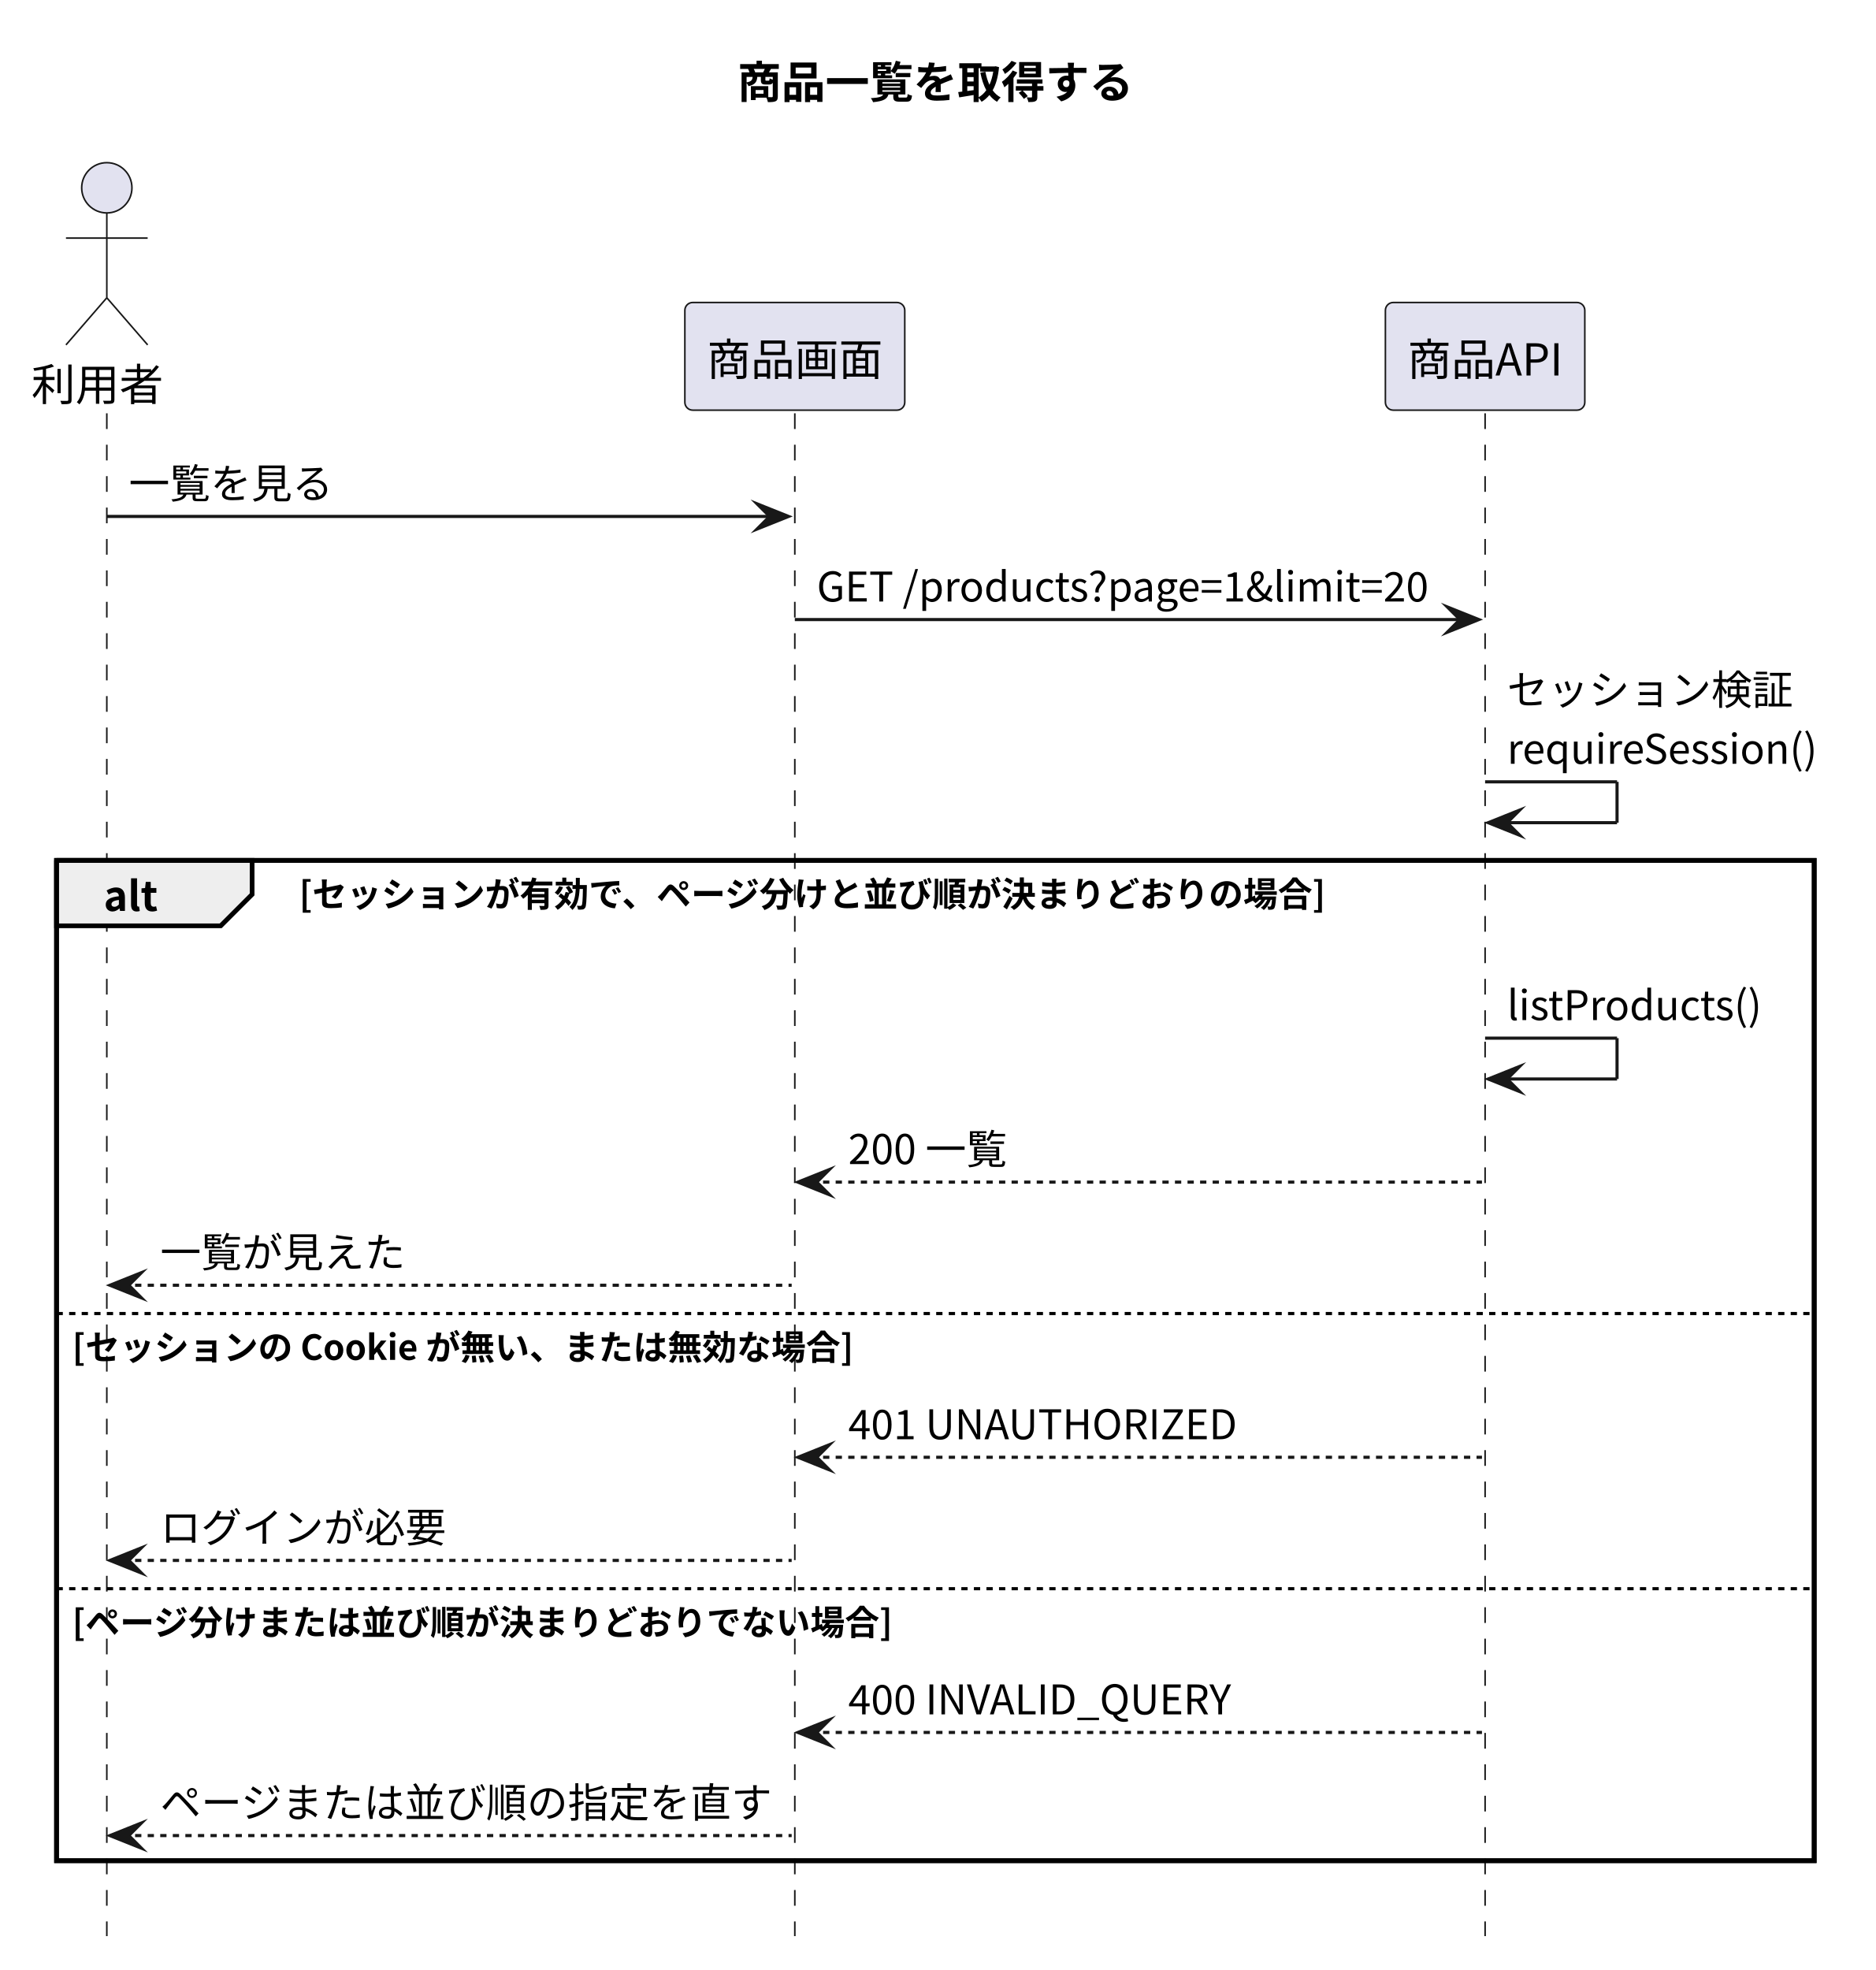
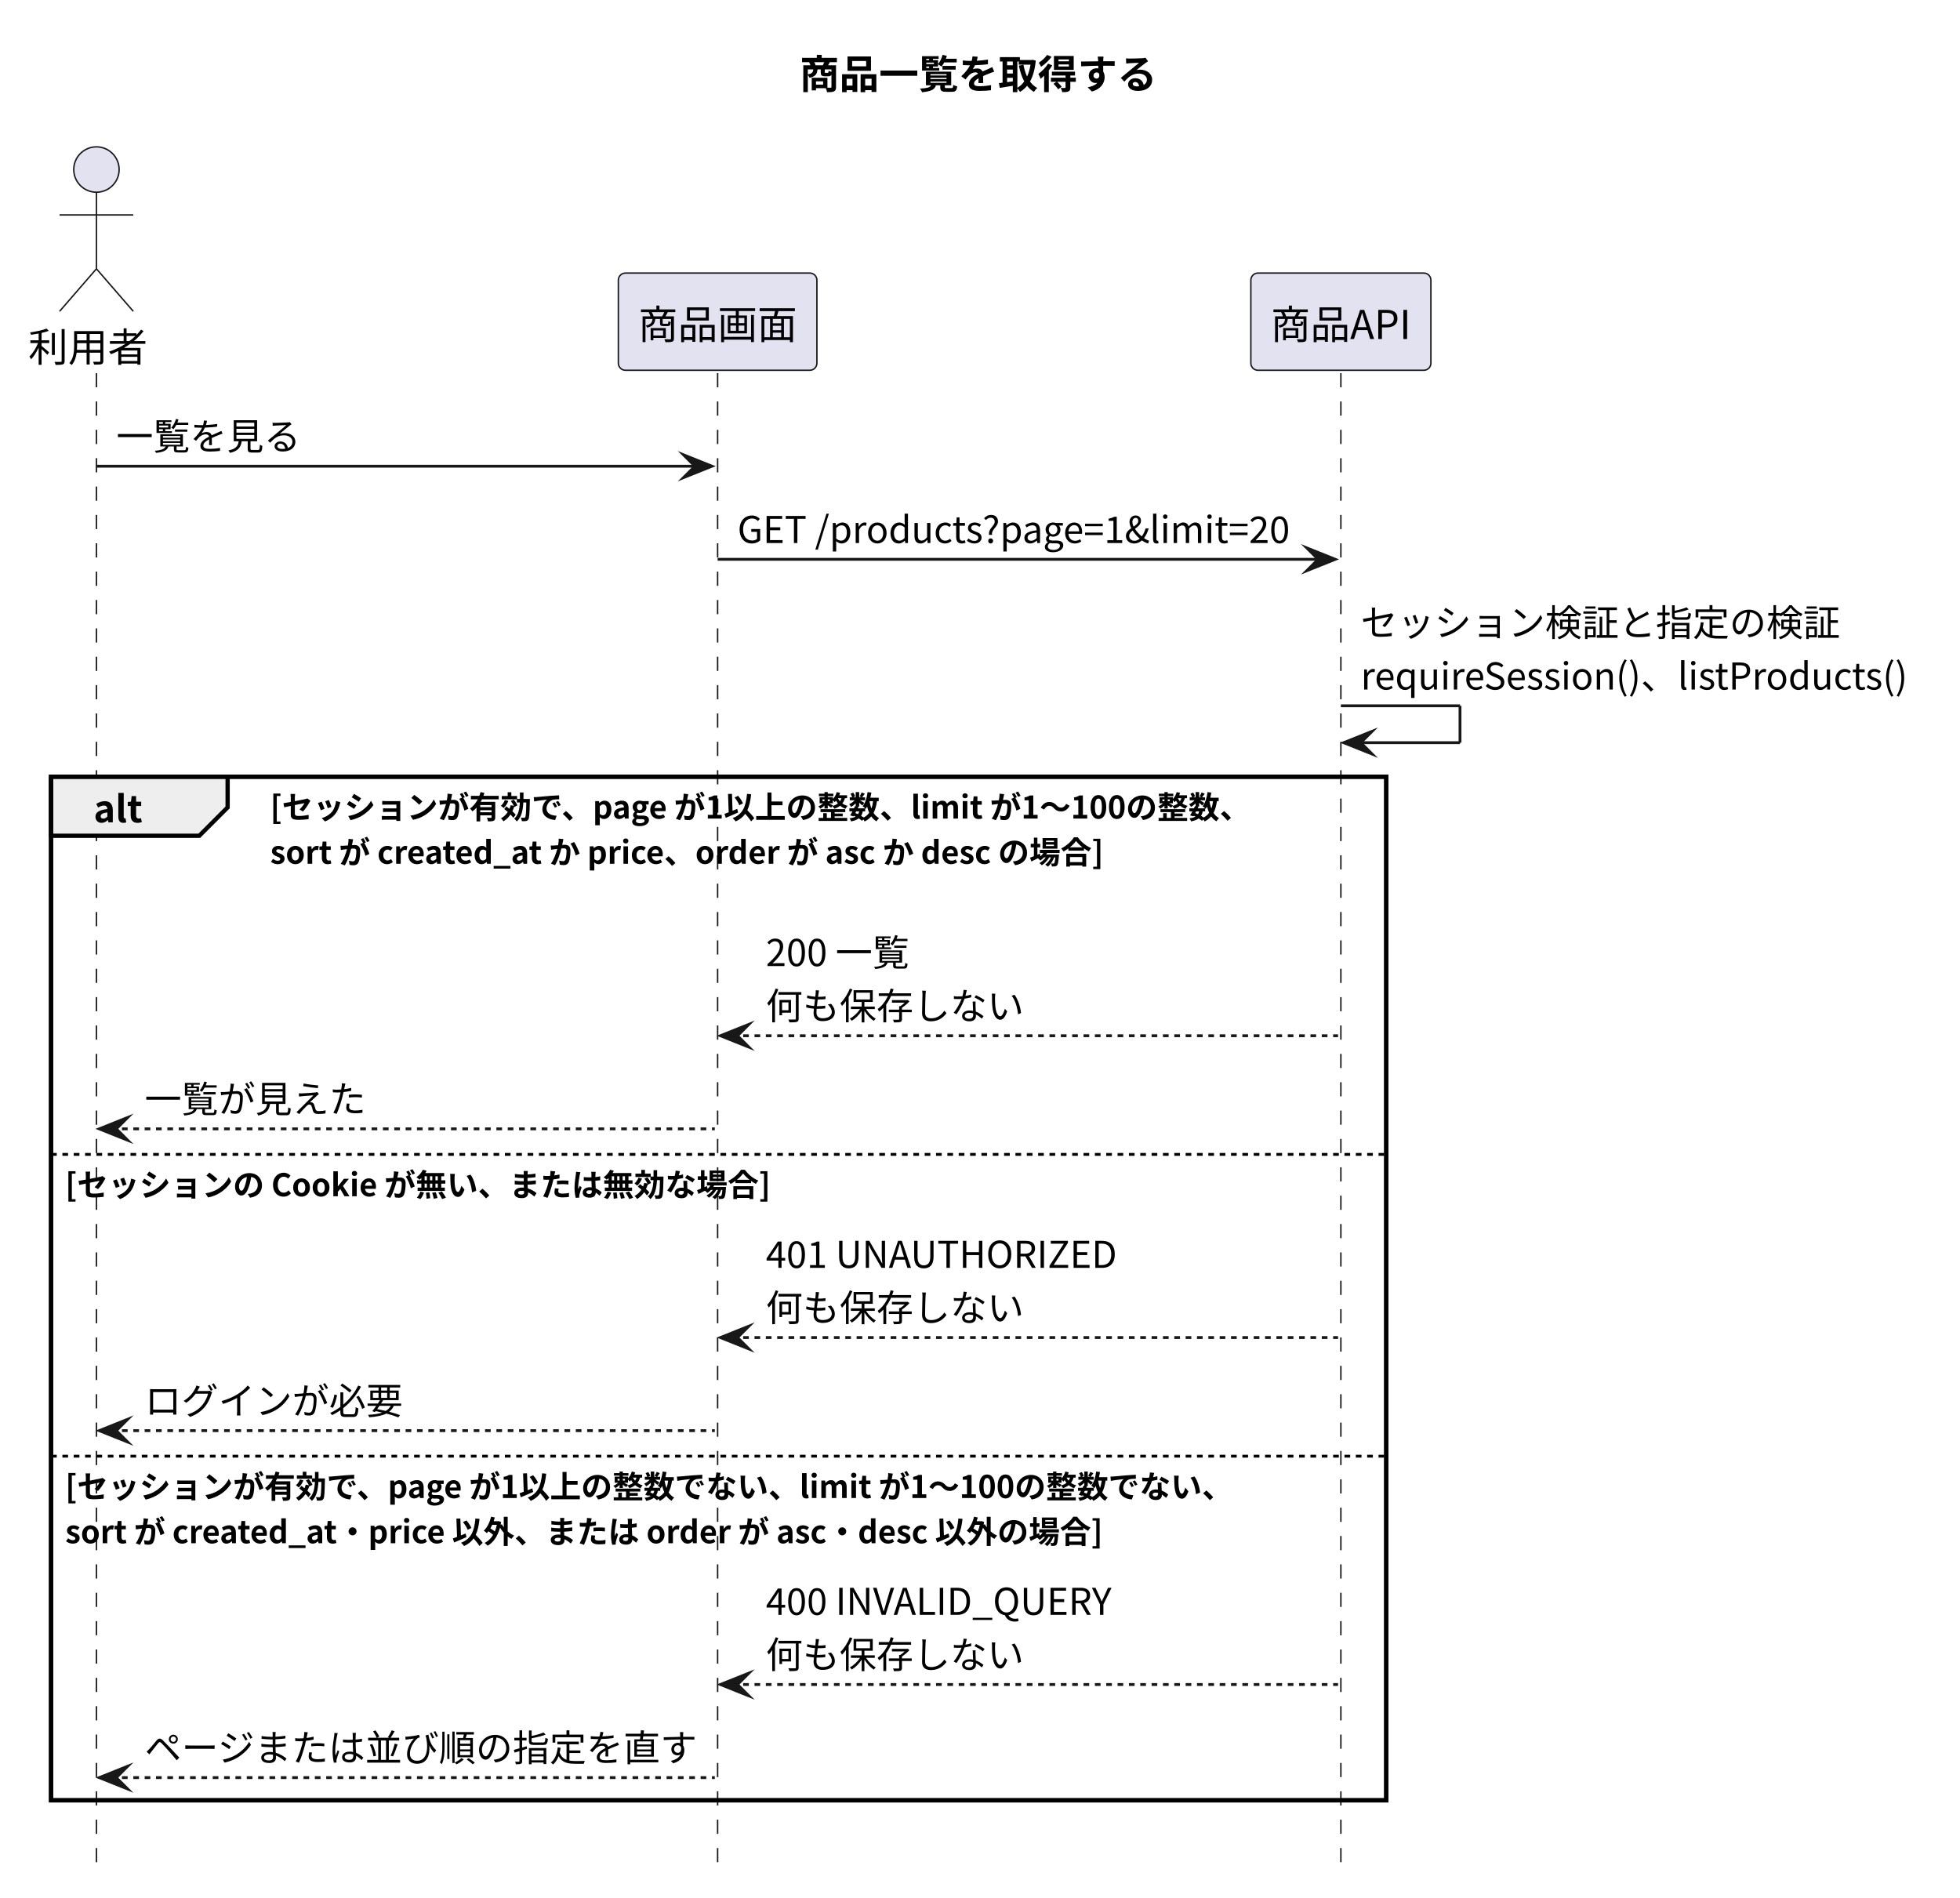
- <svg xmlns="http://www.w3.org/2000/svg" version="1.1" data-diagram-type="SEQUENCE" style="width:597px;height:627px;background:#FFFFFF;" width="597px" height="627px" viewBox="0 0 597 627" zoomAndPan="magnify" preserveAspectRatio="none" contentStyleType="text/css">
+ <svg xmlns="http://www.w3.org/2000/svg" version="1.1" data-diagram-type="SEQUENCE" style="width:691px;height:669px;background:#FFFFFF;" width="691px" height="669px" viewBox="0 0 691 669" zoomAndPan="magnify" preserveAspectRatio="none" contentStyleType="text/css">
  <defs />
  <g font-family="sans-serif" lengthAdjust="spacing">
-     <g class="title" data-source-line="6">
-       <text x="234.743" y="31.24" fill="#000" font-size="14" textLength="125.999" font-weight="700" font-family="'Noto Sans CJK JP'">商品一覧を取得する</text>
+     <g class="title" data-source-line="7">
+       <text x="281.896" y="31.24" fill="#000" font-size="14" textLength="125.999" font-weight="700" font-family="'Noto Sans CJK JP'">商品一覧を取得する</text>
    </g>
-     <rect x="18" y="273.84" width="559.485" height="318.376" fill="none" style="stroke:#000;stroke-width:1.5;" />
-     <g class="participant-lifeline" data-qualified-name="User" data-entity-uid="part1" id="part1-lifeline" data-source-line="8">
+     <rect x="18" y="273.84" width="470.728" height="360.88" fill="none" style="stroke:#000;stroke-width:1.5;" />
+     <g class="participant-lifeline" data-qualified-name="User" data-entity-uid="part1" id="part1-lifeline" data-source-line="9">
      <g>
-         <rect x="30.5" y="131.544" width="8" height="484.672" fill="#000" fill-opacity="0" />
-         <line x1="34" y1="131.544" x2="34" y2="616.216" style="stroke:#181818;stroke-width:0.5;stroke-dasharray:5,5;" />
+         <rect x="30.5" y="131.544" width="8" height="527.176" fill="#000" fill-opacity="0" />
+         <line x1="34" y1="131.544" x2="34" y2="658.719" style="stroke:#181818;stroke-width:0.5;stroke-dasharray:5,5;" />
      </g>
    </g>
-     <g class="participant-lifeline" data-qualified-name="Screen" data-entity-uid="part2" id="part2-lifeline" data-source-line="9">
+     <g class="participant-lifeline" data-qualified-name="Screen" data-entity-uid="part2" id="part2-lifeline" data-source-line="10">
      <g>
-         <rect x="249.5" y="131.544" width="8" height="484.672" fill="#000" fill-opacity="0" />
-         <line x1="253" y1="131.544" x2="253" y2="616.216" style="stroke:#181818;stroke-width:0.5;stroke-dasharray:5,5;" />
+         <rect x="249.5" y="131.544" width="8" height="527.176" fill="#000" fill-opacity="0" />
+         <line x1="253" y1="131.544" x2="253" y2="658.719" style="stroke:#181818;stroke-width:0.5;stroke-dasharray:5,5;" />
      </g>
    </g>
-     <g class="participant-lifeline" data-qualified-name="API" data-entity-uid="part3" id="part3-lifeline" data-source-line="10">
+     <g class="participant-lifeline" data-qualified-name="API" data-entity-uid="part3" id="part3-lifeline" data-source-line="11">
      <g>
-         <rect x="469.228" y="131.544" width="8" height="484.672" fill="#000" fill-opacity="0" />
-         <line x1="472.728" y1="131.544" x2="472.728" y2="616.216" style="stroke:#181818;stroke-width:0.5;stroke-dasharray:5,5;" />
+         <rect x="469.228" y="131.544" width="8" height="527.176" fill="#000" fill-opacity="0" />
+         <line x1="472.728" y1="131.544" x2="472.728" y2="658.719" style="stroke:#181818;stroke-width:0.5;stroke-dasharray:5,5;" />
      </g>
    </g>
-     <g class="participant participant-head" data-qualified-name="User" data-entity-uid="part1" id="part1-head" data-source-line="8">
+     <g class="participant participant-head" data-qualified-name="User" data-entity-uid="part1" id="part1-head" data-source-line="9">
      <text x="10" y="127.512" fill="#000" font-size="14" textLength="42" font-family="'Noto Sans CJK JP'">利用者</text>
      <ellipse cx="34" cy="59.772" rx="8" ry="8" fill="#E2E2F0" style="stroke:#181818;stroke-width:0.5;" />
      <path d="M34,67.772 L34,94.772 M21,75.772 L47,75.772 M34,94.772 L21,109.772 M34,94.772 L47,109.772" style="stroke:#181818;stroke-width:0.5;" fill="none" />
    </g>
-     <g class="participant participant-head" data-qualified-name="Screen" data-entity-uid="part2" id="part2-head" data-source-line="9">
+     <g class="participant participant-head" data-qualified-name="Screen" data-entity-uid="part2" id="part2-head" data-source-line="10">
      <rect x="218" y="96.272" width="70" height="34.272" fill="#E2E2F0" style="stroke:#181818;stroke-width:0.5;" rx="2.5" ry="2.5" />
      <text x="225" y="119.512" fill="#000" font-size="14" textLength="56" font-family="'Noto Sans CJK JP'">商品画面</text>
    </g>
-     <g class="participant participant-head" data-qualified-name="API" data-entity-uid="part3" id="part3-head" data-source-line="10">
+     <g class="participant participant-head" data-qualified-name="API" data-entity-uid="part3" id="part3-head" data-source-line="11">
      <rect x="440.99" y="96.272" width="63.476" height="34.272" fill="#E2E2F0" style="stroke:#181818;stroke-width:0.5;" rx="2.5" ry="2.5" />
      <text x="447.99" y="119.512" fill="#000" font-size="14" textLength="49.476" font-family="'Noto Sans CJK JP'">商品API</text>
    </g>
-     <g class="message" data-entity-1="part1" data-entity-2="part2" id="msg1" data-source-line="12">
+     <g class="message" data-entity-1="part1" data-entity-2="part2" id="msg1" data-source-line="13">
      <polygon points="241,160.368,251,164.368,241,168.368,245,164.368" fill="#181818" style="stroke:#181818;stroke-width:1;stroke-linejoin:miter;stroke-miterlimit:10;" />
      <line x1="34" y1="164.368" x2="247" y2="164.368" style="stroke:#181818;stroke-width:1;" />
      <text x="41" y="158.624" fill="#000" font-size="13" textLength="65" font-family="'Noto Sans CJK JP'">一覧を見る</text>
    </g>
-     <g class="message" data-entity-1="part2" data-entity-2="part3" id="msg2" data-source-line="13">
+     <g class="message" data-entity-1="part2" data-entity-2="part3" id="msg2" data-source-line="14">
      <polygon points="460.728,193.192,470.728,197.192,460.728,201.192,464.728,197.192" fill="#181818" style="stroke:#181818;stroke-width:1;stroke-linejoin:miter;stroke-miterlimit:10;" />
      <line x1="253" y1="197.192" x2="466.728" y2="197.192" style="stroke:#181818;stroke-width:1;" />
      <text x="260" y="191.448" fill="#000" font-size="13" textLength="195.728" font-family="'Noto Sans CJK JP'">GET /products?page=1&amp;limit=20</text>
    </g>
-     <g class="message" data-entity-1="part3" data-entity-2="part3" id="msg3" data-source-line="14">
+     <g class="message" data-entity-1="part3" data-entity-2="part3" id="msg3" data-source-line="15">
      <line x1="472.728" y1="248.84" x2="514.728" y2="248.84" style="stroke:#181818;stroke-width:1;" />
      <line x1="514.728" y1="248.84" x2="514.728" y2="261.84" style="stroke:#181818;stroke-width:1;" />
      <line x1="473.728" y1="261.84" x2="514.728" y2="261.84" style="stroke:#181818;stroke-width:1;" />
      <polygon points="483.728,257.84,473.728,261.84,483.728,265.84,479.728,261.84" fill="#181818" style="stroke:#181818;stroke-width:1;stroke-linejoin:miter;stroke-miterlimit:10;" />
-       <text x="479.728" y="224.272" fill="#000" font-size="13" textLength="91" font-family="'Noto Sans CJK JP'">セッション検証</text>
-       <text x="479.728" y="243.096" fill="#000" font-size="13" textLength="99.307" font-family="'Noto Sans CJK JP'">requireSession()</text>
+       <text x="479.728" y="224.272" fill="#000" font-size="13" textLength="169" font-family="'Noto Sans CJK JP'">セッション検証と指定の検証</text>
+       <text x="479.728" y="243.096" fill="#000" font-size="13" textLength="194.064" font-family="'Noto Sans CJK JP'">requireSession()、listProducts()</text>
    </g>
    <path d="M18,273.84 L80.251,273.84 L80.251,284.664 L70.251,294.664 L18,294.664 L18,273.84" style="stroke:#000;stroke-width:1.5;" fill="#EEE" />
-     <rect x="18" y="273.84" width="559.485" height="318.376" fill="none" style="stroke:#000;stroke-width:1.5;" />
+     <rect x="18" y="273.84" width="470.728" height="360.88" fill="none" style="stroke:#000;stroke-width:1.5;" />
    <text x="33" y="289.92" fill="#000" font-size="13" textLength="17.251" font-weight="700" font-family="'Noto Sans CJK JP'">alt</text>
-     <text x="95.251" y="288.6" fill="#000" font-size="11" textLength="327.314" font-weight="700" font-family="'Noto Sans CJK JP'">[セッションが有効で、ページ分けと並び順が決まりどおりの場合]</text>
-     <g class="message" data-entity-1="part3" data-entity-2="part3" id="msg4" data-source-line="16">
-       <line x1="472.728" y1="330.416" x2="514.728" y2="330.416" style="stroke:#181818;stroke-width:1;" />
-       <line x1="514.728" y1="330.416" x2="514.728" y2="343.416" style="stroke:#181818;stroke-width:1;" />
-       <line x1="473.728" y1="343.416" x2="514.728" y2="343.416" style="stroke:#181818;stroke-width:1;" />
-       <polygon points="483.728,339.416,473.728,343.416,483.728,347.416,479.728,343.416" fill="#181818" style="stroke:#181818;stroke-width:1;stroke-linejoin:miter;stroke-miterlimit:10;" />
-       <text x="479.728" y="324.672" fill="#000" font-size="13" textLength="81.757" font-family="'Noto Sans CJK JP'">listProducts()</text>
+     <text x="95.251" y="288.6" fill="#000" font-size="11" textLength="346.531" font-weight="700" font-family="'Noto Sans CJK JP'">[セッションが有効で、page が1以上の整数、limit が1〜100の整数、</text>
+     <text x="95.251" y="304.528" fill="#000" font-size="11" textLength="295.172" font-weight="700" font-family="'Noto Sans CJK JP'">sort が created_at か price、order が asc か desc の場合]</text>
+     <g class="message" data-entity-1="part3" data-entity-2="part2" id="msg4" data-source-line="17">
+       <polygon points="264,361.168,254,365.168,264,369.168,260,365.168" fill="#181818" style="stroke:#181818;stroke-width:1;stroke-linejoin:miter;stroke-miterlimit:10;" />
+       <line x1="258" y1="365.168" x2="471.728" y2="365.168" style="stroke:#181818;stroke-width:1;stroke-dasharray:2,2;" />
+       <text x="270" y="340.6" fill="#000" font-size="13" textLength="50.557" font-family="'Noto Sans CJK JP'">200 一覧</text>
+       <text x="270" y="359.424" fill="#000" font-size="13" textLength="91" font-family="'Noto Sans CJK JP'">何も保存しない</text>
    </g>
-     <g class="message" data-entity-1="part3" data-entity-2="part2" id="msg5" data-source-line="17">
-       <polygon points="264,372.24,254,376.24,264,380.24,260,376.24" fill="#181818" style="stroke:#181818;stroke-width:1;stroke-linejoin:miter;stroke-miterlimit:10;" />
-       <line x1="258" y1="376.24" x2="471.728" y2="376.24" style="stroke:#181818;stroke-width:1;stroke-dasharray:2,2;" />
-       <text x="270" y="370.496" fill="#000" font-size="13" textLength="50.557" font-family="'Noto Sans CJK JP'">200 一覧</text>
+     <g class="message" data-entity-1="part2" data-entity-2="part1" id="msg5" data-source-line="18">
+       <polygon points="45,393.992,35,397.992,45,401.992,41,397.992" fill="#181818" style="stroke:#181818;stroke-width:1;stroke-linejoin:miter;stroke-miterlimit:10;" />
+       <line x1="39" y1="397.992" x2="252" y2="397.992" style="stroke:#181818;stroke-width:1;stroke-dasharray:2,2;" />
+       <text x="51" y="392.248" fill="#000" font-size="13" textLength="78" font-family="'Noto Sans CJK JP'">一覧が見えた</text>
    </g>
-     <g class="message" data-entity-1="part2" data-entity-2="part1" id="msg6" data-source-line="18">
-       <polygon points="45,405.064,35,409.064,45,413.064,41,409.064" fill="#181818" style="stroke:#181818;stroke-width:1;stroke-linejoin:miter;stroke-miterlimit:10;" />
-       <line x1="39" y1="409.064" x2="252" y2="409.064" style="stroke:#181818;stroke-width:1;stroke-dasharray:2,2;" />
-       <text x="51" y="403.32" fill="#000" font-size="13" textLength="78" font-family="'Noto Sans CJK JP'">一覧が見えた</text>
+     <line x1="18" y1="406.992" x2="488.728" y2="406.992" style="stroke:#000;stroke-width:1;stroke-dasharray:2,2;" />
+     <text x="23" y="421.752" fill="#000" font-size="11" textLength="248.675" font-weight="700" font-family="'Noto Sans CJK JP'">[セッションの Cookie が無い、または無効な場合]</text>
+     <g class="message" data-entity-1="part3" data-entity-2="part2" id="msg6" data-source-line="20">
+       <polygon points="264,467.568,254,471.568,264,475.568,260,471.568" fill="#181818" style="stroke:#181818;stroke-width:1;stroke-linejoin:miter;stroke-miterlimit:10;" />
+       <line x1="258" y1="471.568" x2="471.728" y2="471.568" style="stroke:#181818;stroke-width:1;stroke-dasharray:2,2;" />
+       <text x="270" y="447" fill="#000" font-size="13" textLength="124.007" font-family="'Noto Sans CJK JP'">401 UNAUTHORIZED</text>
+       <text x="270" y="465.824" fill="#000" font-size="13" textLength="91" font-family="'Noto Sans CJK JP'">何も保存しない</text>
    </g>
-     <line x1="18" y1="418.064" x2="577.485" y2="418.064" style="stroke:#000;stroke-width:1;stroke-dasharray:2,2;" />
-     <text x="23" y="432.824" fill="#000" font-size="11" textLength="248.675" font-weight="700" font-family="'Noto Sans CJK JP'">[セッションの Cookie が無い、または無効な場合]</text>
-     <g class="message" data-entity-1="part3" data-entity-2="part2" id="msg7" data-source-line="20">
-       <polygon points="264,459.816,254,463.816,264,467.816,260,463.816" fill="#181818" style="stroke:#181818;stroke-width:1;stroke-linejoin:miter;stroke-miterlimit:10;" />
-       <line x1="258" y1="463.816" x2="471.728" y2="463.816" style="stroke:#181818;stroke-width:1;stroke-dasharray:2,2;" />
-       <text x="270" y="458.072" fill="#000" font-size="13" textLength="124.007" font-family="'Noto Sans CJK JP'">401 UNAUTHORIZED</text>
+     <g class="message" data-entity-1="part2" data-entity-2="part1" id="msg7" data-source-line="21">
+       <polygon points="45,500.392,35,504.392,45,508.392,41,504.392" fill="#181818" style="stroke:#181818;stroke-width:1;stroke-linejoin:miter;stroke-miterlimit:10;" />
+       <line x1="39" y1="504.392" x2="252" y2="504.392" style="stroke:#181818;stroke-width:1;stroke-dasharray:2,2;" />
+       <text x="51" y="498.648" fill="#000" font-size="13" textLength="91" font-family="'Noto Sans CJK JP'">ログインが必要</text>
    </g>
-     <g class="message" data-entity-1="part2" data-entity-2="part1" id="msg8" data-source-line="21">
-       <polygon points="45,492.64,35,496.64,45,500.64,41,496.64" fill="#181818" style="stroke:#181818;stroke-width:1;stroke-linejoin:miter;stroke-miterlimit:10;" />
-       <line x1="39" y1="496.64" x2="252" y2="496.64" style="stroke:#181818;stroke-width:1;stroke-dasharray:2,2;" />
-       <text x="51" y="490.896" fill="#000" font-size="13" textLength="91" font-family="'Noto Sans CJK JP'">ログインが必要</text>
+     <line x1="18" y1="513.392" x2="488.728" y2="513.392" style="stroke:#000;stroke-width:1;stroke-dasharray:2,2;" />
+     <text x="23" y="528.152" fill="#000" font-size="11" textLength="412.53" font-weight="700" font-family="'Noto Sans CJK JP'">[セッションが有効で、page が1以上の整数でない、limit が1〜100の整数でない、</text>
+     <text x="23" y="544.079" fill="#000" font-size="11" textLength="367.177" font-weight="700" font-family="'Noto Sans CJK JP'">sort が created_at・price 以外、または order が asc・desc 以外の場合]</text>
+     <g class="message" data-entity-1="part3" data-entity-2="part2" id="msg8" data-source-line="23">
+       <polygon points="264,589.895,254,593.895,264,597.895,260,593.895" fill="#181818" style="stroke:#181818;stroke-width:1;stroke-linejoin:miter;stroke-miterlimit:10;" />
+       <line x1="258" y1="593.895" x2="471.728" y2="593.895" style="stroke:#181818;stroke-width:1;stroke-dasharray:2,2;" />
+       <text x="270" y="569.327" fill="#000" font-size="13" textLength="122.057" font-family="'Noto Sans CJK JP'">400 INVALID_QUERY</text>
+       <text x="270" y="588.151" fill="#000" font-size="13" textLength="91" font-family="'Noto Sans CJK JP'">何も保存しない</text>
    </g>
-     <line x1="18" y1="505.64" x2="577.485" y2="505.64" style="stroke:#000;stroke-width:1;stroke-dasharray:2,2;" />
-     <text x="23" y="520.4" fill="#000" font-size="11" textLength="261.314" font-weight="700" font-family="'Noto Sans CJK JP'">[ページ分けまたは並び順が決まりどおりでない場合]</text>
-     <g class="message" data-entity-1="part3" data-entity-2="part2" id="msg9" data-source-line="23">
-       <polygon points="264,547.392,254,551.392,264,555.392,260,551.392" fill="#181818" style="stroke:#181818;stroke-width:1;stroke-linejoin:miter;stroke-miterlimit:10;" />
-       <line x1="258" y1="551.392" x2="471.728" y2="551.392" style="stroke:#181818;stroke-width:1;stroke-dasharray:2,2;" />
-       <text x="270" y="545.648" fill="#000" font-size="13" textLength="122.057" font-family="'Noto Sans CJK JP'">400 INVALID_QUERY</text>
-     </g>
-     <g class="message" data-entity-1="part2" data-entity-2="part1" id="msg10" data-source-line="24">
-       <polygon points="45,580.216,35,584.216,45,588.216,41,584.216" fill="#181818" style="stroke:#181818;stroke-width:1;stroke-linejoin:miter;stroke-miterlimit:10;" />
-       <line x1="39" y1="584.216" x2="252" y2="584.216" style="stroke:#181818;stroke-width:1;stroke-dasharray:2,2;" />
-       <text x="51" y="578.472" fill="#000" font-size="13" textLength="195" font-family="'Noto Sans CJK JP'">ページまたは並び順の指定を直す</text>
+     <g class="message" data-entity-1="part2" data-entity-2="part1" id="msg9" data-source-line="24">
+       <polygon points="45,622.719,35,626.719,45,630.719,41,626.719" fill="#181818" style="stroke:#181818;stroke-width:1;stroke-linejoin:miter;stroke-miterlimit:10;" />
+       <line x1="39" y1="626.719" x2="252" y2="626.719" style="stroke:#181818;stroke-width:1;stroke-dasharray:2,2;" />
+       <text x="51" y="620.975" fill="#000" font-size="13" textLength="195" font-family="'Noto Sans CJK JP'">ページまたは並び順の指定を直す</text>
    </g>
  </g>
</svg>
